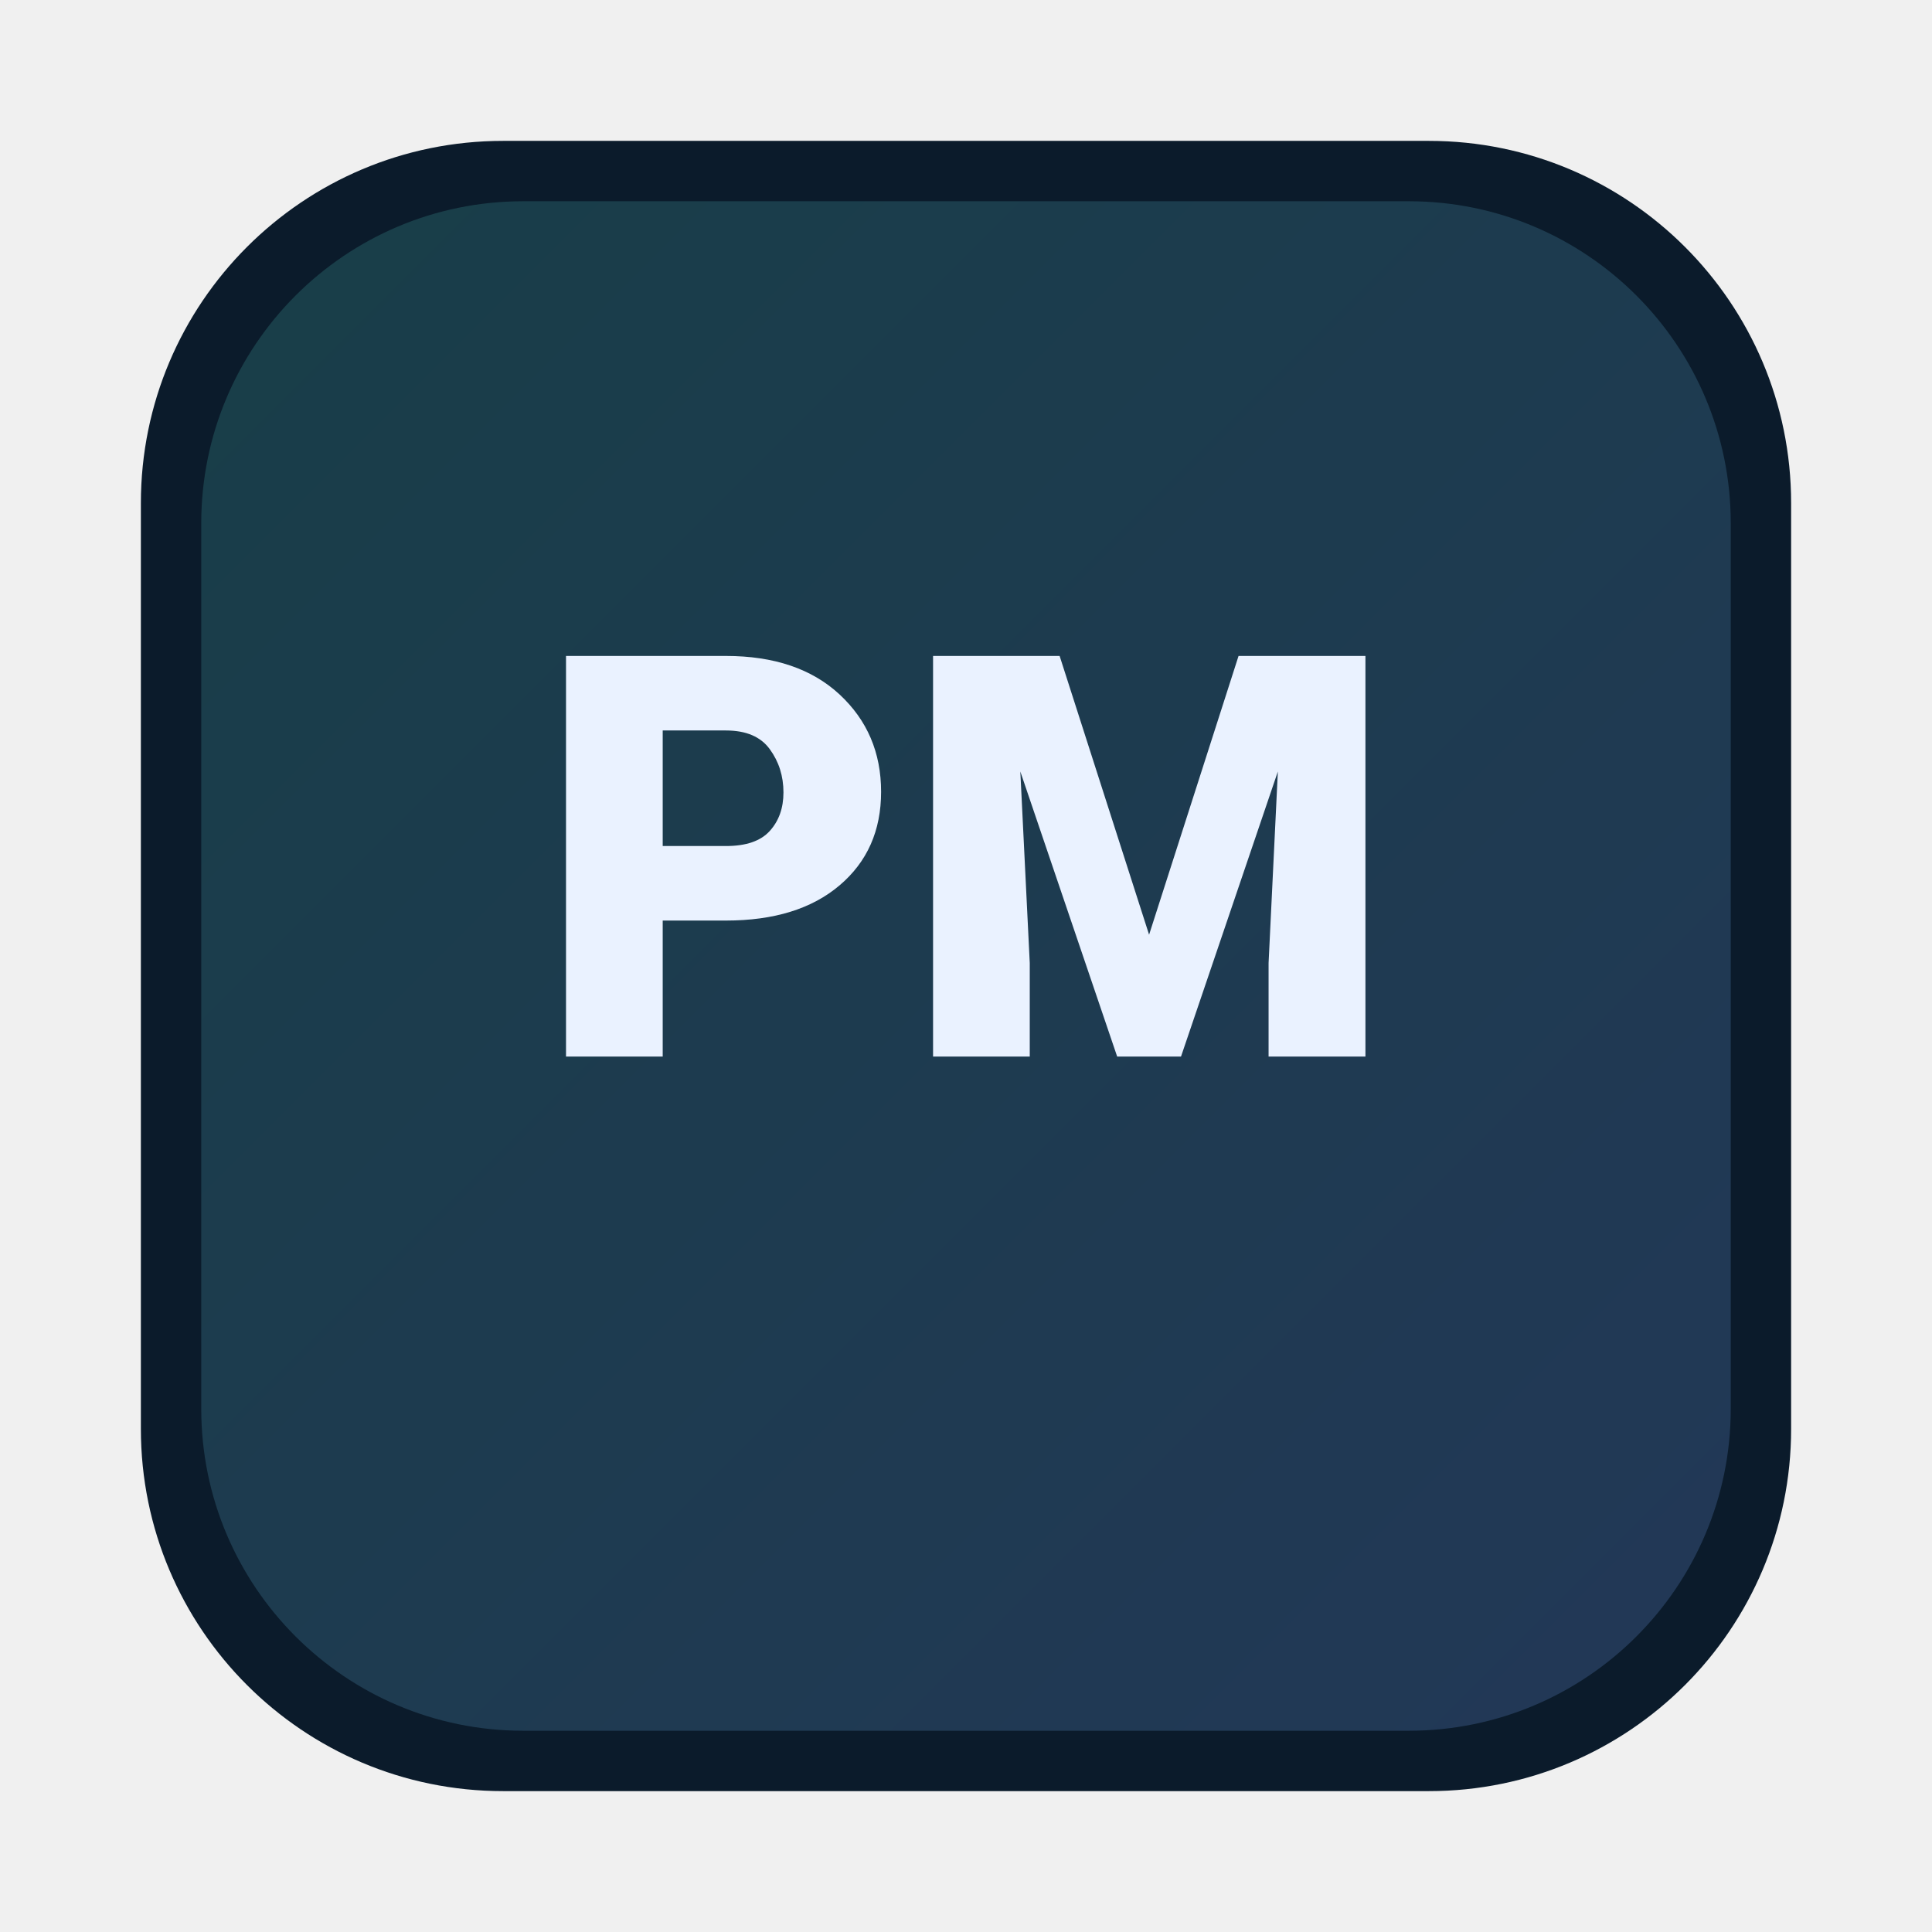
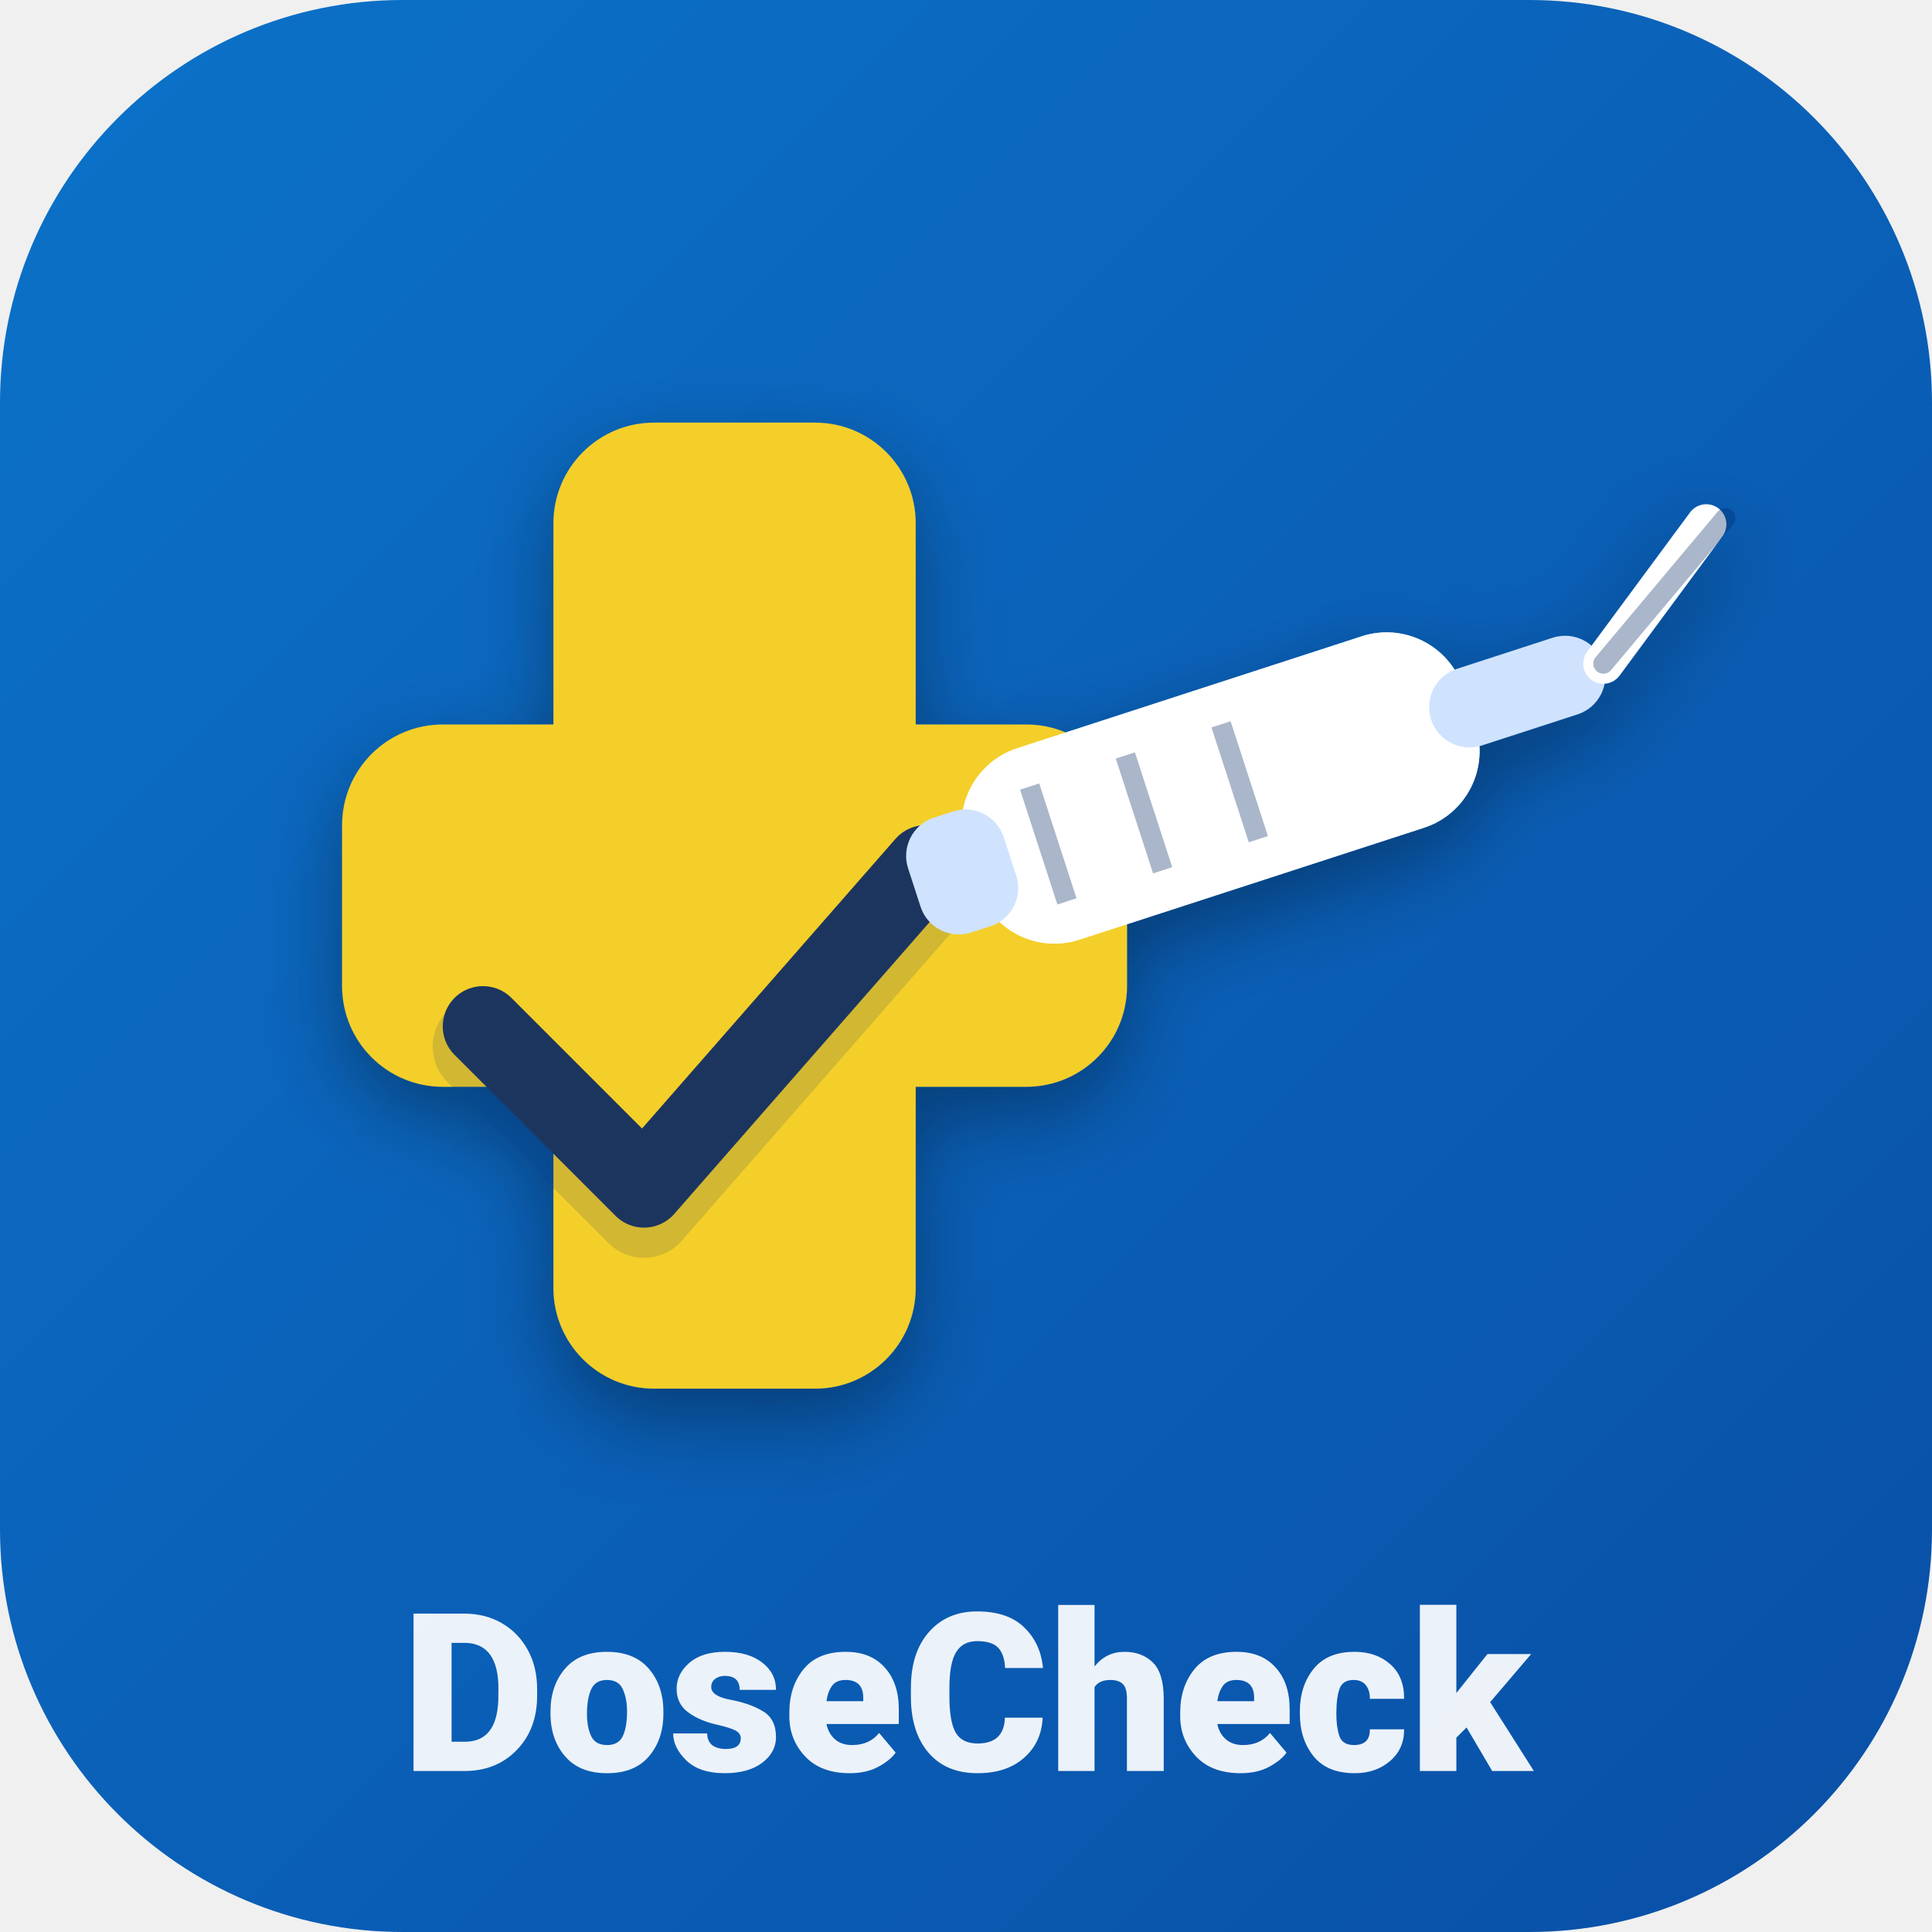
- <svg xmlns="http://www.w3.org/2000/svg" width="192" height="192" viewBox="0 0 192 192" role="img" aria-label="PesoMed">
+ <svg xmlns="http://www.w3.org/2000/svg" width="192" height="192" viewBox="0 0 192 192" role="img" aria-label="DoseCheck">
  <defs>
-     <linearGradient id="g" x1="0" y1="0" x2="1" y2="1">
-       <stop offset="0" stop-color="#49c5b6" stop-opacity="0.95" />
-       <stop offset="1" stop-color="#7aa7ff" stop-opacity="0.95" />
+     <linearGradient id="bg" x1="0" y1="0" x2="1" y2="1">
+       <stop offset="0" stop-color="#0b72c9" />
+       <stop offset="1" stop-color="#0a4fa6" />
    </linearGradient>
+     <filter id="shadow" x="-30%" y="-30%" width="160%" height="160%">
+       <feDropShadow dx="0" dy="3" stdDeviation="4" flood-color="#000" flood-opacity="0.35" />
+     </filter>
  </defs>
-   <rect x="14" y="14" width="164" height="164" rx="36" fill="#0b1b2b" />
-   <rect x="20" y="20" width="152" height="152" rx="32" fill="url(#g)" opacity="0.22" />
-   <g fill="#eaf2ff" font-family="system-ui, -apple-system, Segoe UI, Roboto, Arial" font-weight="800">
-     <text x="96" y="105" text-anchor="middle" font-size="56">PM</text>
+   <rect width="192" height="192" rx="40" fill="url(#bg)" />
+   <g transform="translate(34 42)" filter="url(#shadow)">
+     <g fill="#f4cf2a">
+       <rect x="0" y="30" width="78" height="36" rx="10" />
+       <rect x="21" y="0" width="36" height="96" rx="10" />
+     </g>
+     <path d="M14 62 L30 78 L58 46" fill="none" stroke="#0b2f66" stroke-width="10" stroke-linecap="round" stroke-linejoin="round" opacity="0.15" />
+     <path d="M14 60 L30 76 L58 44" fill="none" stroke="#1b355f" stroke-width="8" stroke-linecap="round" stroke-linejoin="round" />
+     <g transform="translate(48 8) rotate(-18 30 45)">
+       <rect x="18" y="22" width="52" height="20" rx="8" fill="#ffffff" />
+       <rect x="18" y="22" width="52" height="20" rx="8" fill="#ffffff" opacity="0.82" />
+       <rect x="12" y="26" width="10" height="12" rx="4" fill="#cfe3ff" />
+       <rect x="66" y="28" width="18" height="8" rx="4" fill="#cfe3ff" />
+       <path d="M84 32 L98 22" stroke="#ffffff" stroke-width="4" stroke-linecap="round" />
+       <path d="M84 32 L100 22" stroke="#0b2f66" stroke-width="2" stroke-linecap="round" opacity="0.35" />
+       <path d="M26 26 V38" stroke="#0b2f66" stroke-width="2" opacity="0.35" />
+       <path d="M36 26 V38" stroke="#0b2f66" stroke-width="2" opacity="0.35" />
+       <path d="M46 26 V38" stroke="#0b2f66" stroke-width="2" opacity="0.35" />
+     </g>
  </g>
+   <text x="96" y="176" text-anchor="middle" font-family="system-ui, -apple-system, Segoe UI, Roboto, Arial" font-size="22" font-weight="900" fill="#ffffff" opacity="0.92">DoseCheck</text>
</svg>
